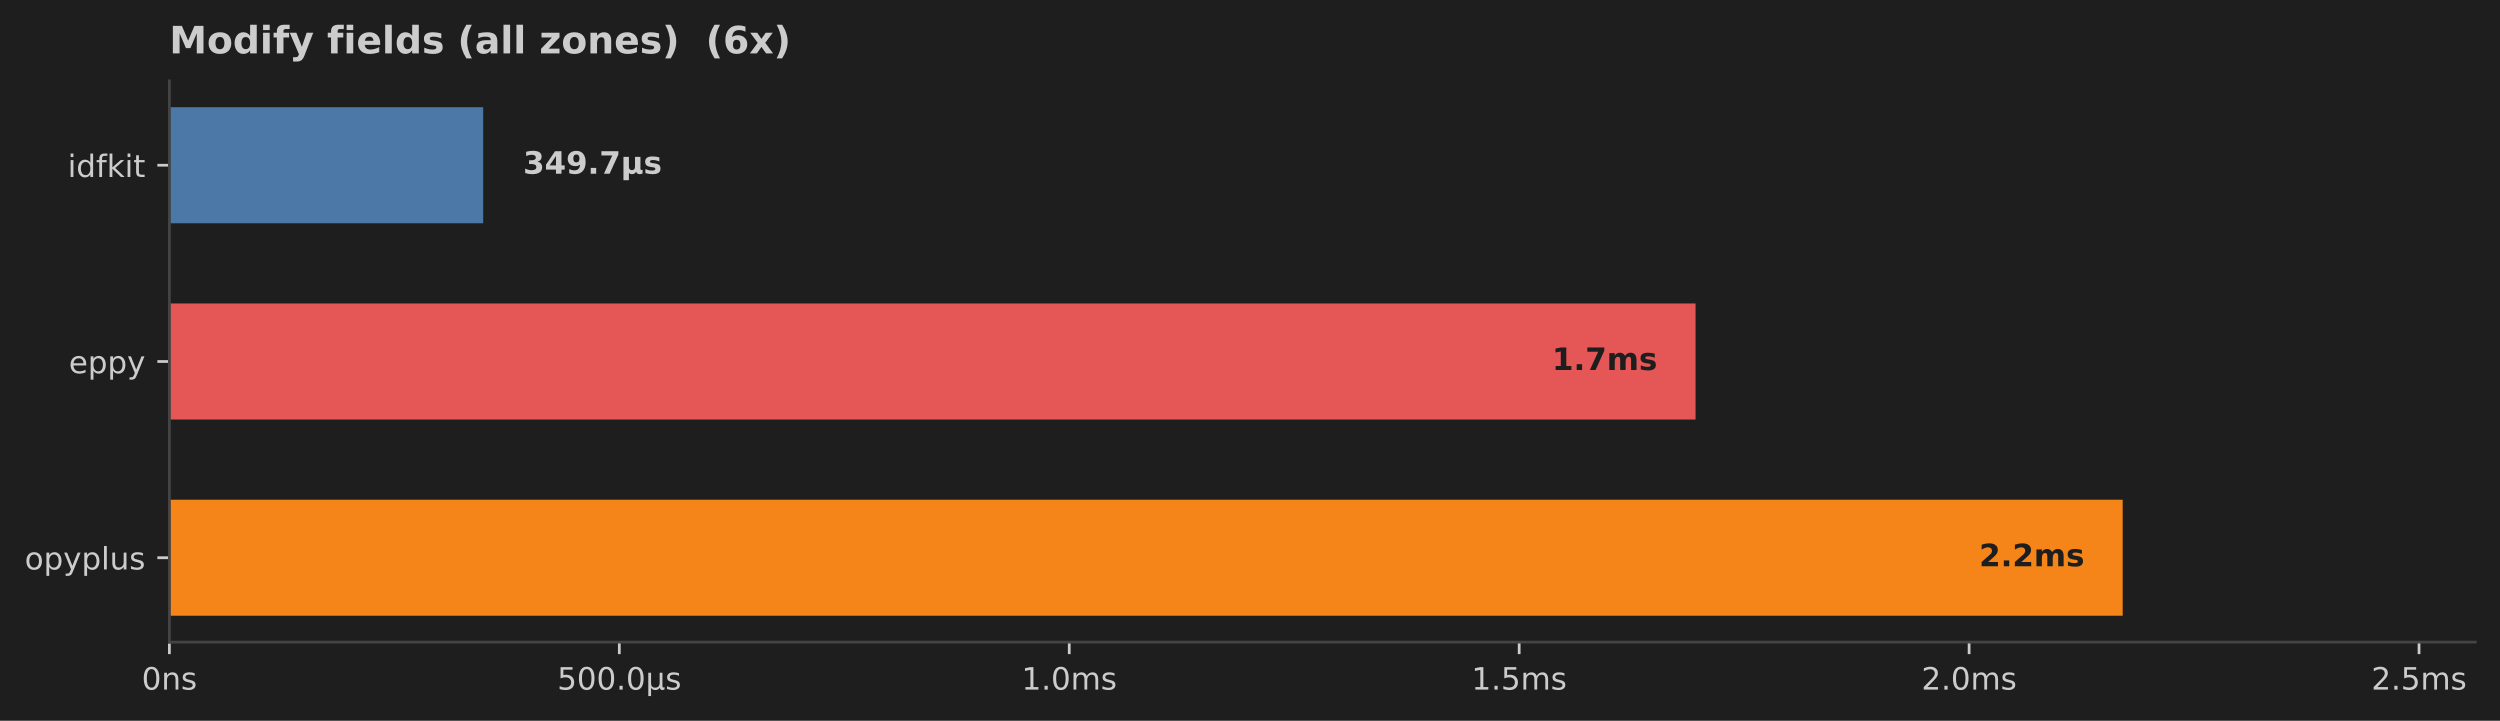
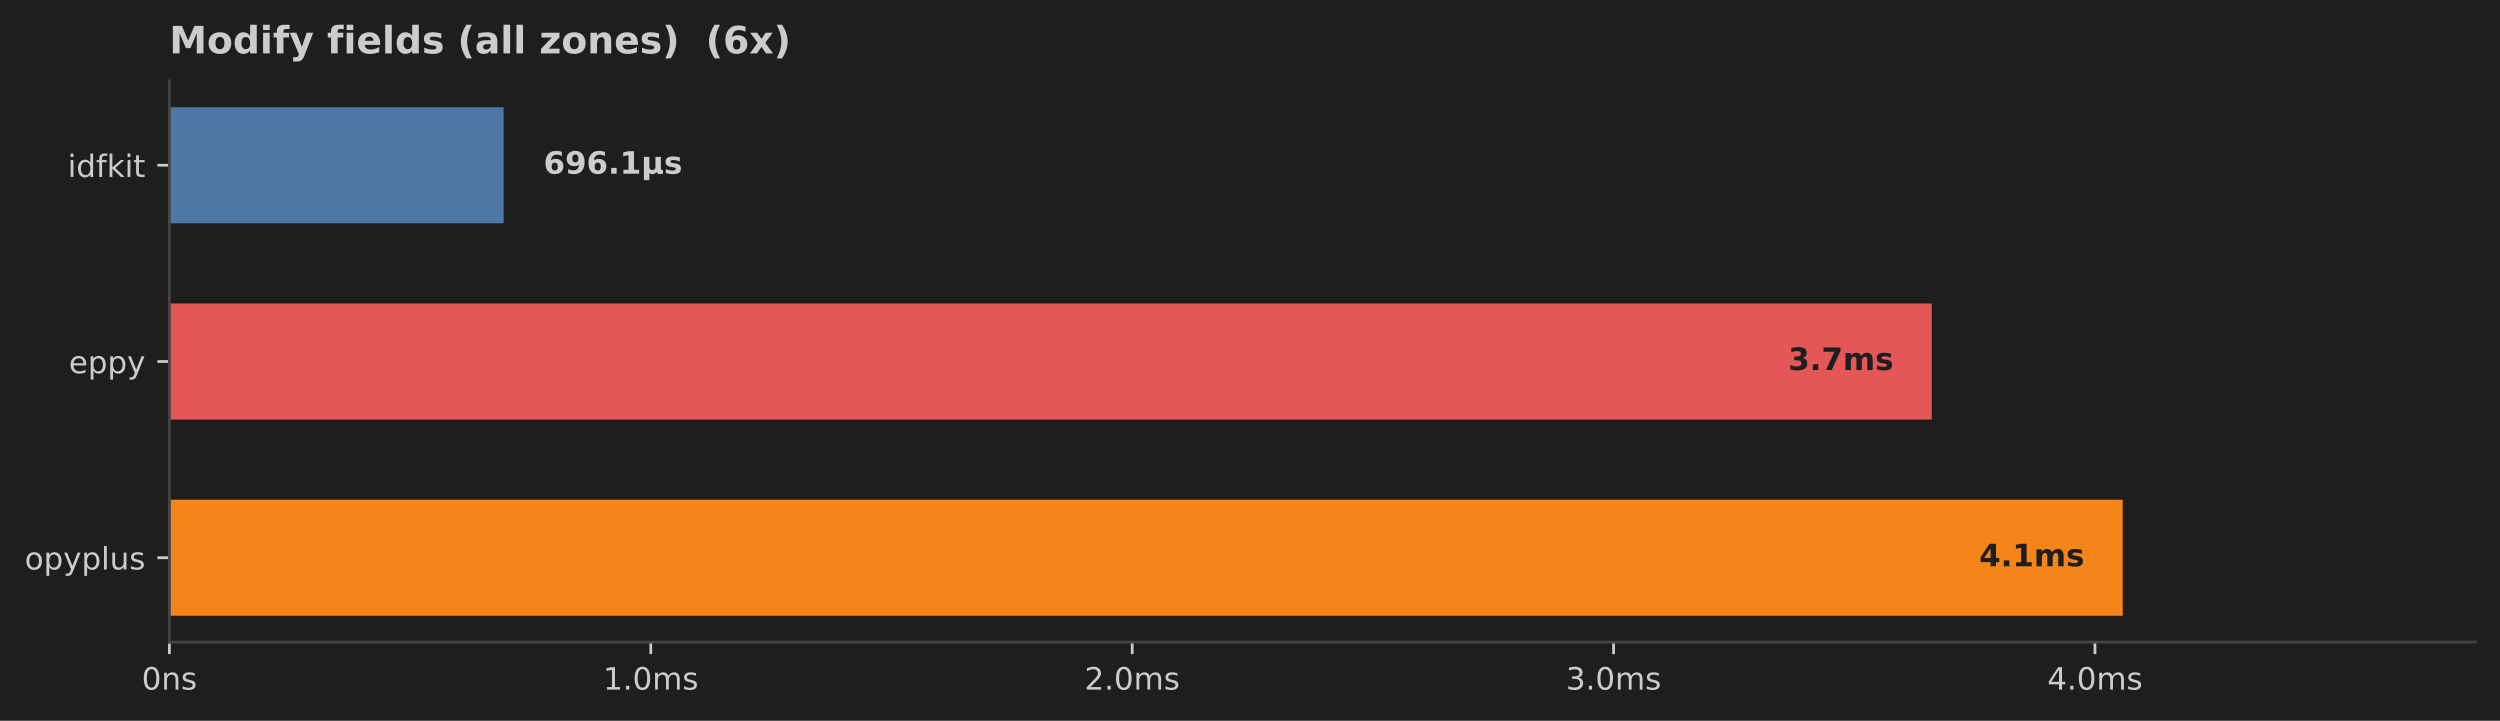
<svg xmlns="http://www.w3.org/2000/svg" xmlns:xlink="http://www.w3.org/1999/xlink" width="728.4pt" height="210pt" viewBox="0 0 728.4 210" version="1.1">
  <defs>
    <style type="text/css">*{stroke-linejoin: round; stroke-linecap: butt}</style>
  </defs>
  <g id="figure_1">
    <g id="patch_1">
      <path d="M 0 210 L 728.4 210 L 728.4 -0 L 0 -0 z " style="fill: #1e1e1e" />
    </g>
    <g id="axes_1">
      <g id="patch_2">
        <path d="M 49.353 187.089 L 721.2 187.089 L 721.2 23.558 L 49.353 23.558 z " style="fill: #1e1e1e" />
      </g>
      <g id="patch_3">
-         <path d="M 49.353 30.992 L 141.03 30.992 L 141.03 65.299 L 49.353 65.299 z " clip-path="url(#p96c33051a9)" style="fill: #4c78a8; stroke: #1e1e1e; stroke-width: 0.5; stroke-linejoin: miter" />
+         <path d="M 49.353 30.992 L 146.984 30.992 L 146.984 65.299 L 49.353 65.299 z " clip-path="url(#pbf45b57bb0)" style="fill: #4c78a8; stroke: #1e1e1e; stroke-width: 0.5; stroke-linejoin: miter" />
      </g>
      <g id="patch_4">
-         <path d="M 49.353 88.17 L 494.266 88.17 L 494.266 122.477 L 49.353 122.477 z " clip-path="url(#p96c33051a9)" style="fill: #e45756; stroke: #1e1e1e; stroke-width: 0.5; stroke-linejoin: miter" />
+         <path d="M 49.353 88.17 L 563.087 88.17 L 563.087 122.477 L 49.353 122.477 z " clip-path="url(#pbf45b57bb0)" style="fill: #e45756; stroke: #1e1e1e; stroke-width: 0.5; stroke-linejoin: miter" />
      </g>
      <g id="patch_5">
-         <path d="M 49.353 145.349 L 618.715 145.349 L 618.715 179.656 L 49.353 179.656 z " clip-path="url(#p96c33051a9)" style="fill: #f58518; stroke: #1e1e1e; stroke-width: 0.5; stroke-linejoin: miter" />
+         <path d="M 49.353 145.349 L 618.715 145.349 L 618.715 179.656 L 49.353 179.656 z " clip-path="url(#pbf45b57bb0)" style="fill: #f58518; stroke: #1e1e1e; stroke-width: 0.5; stroke-linejoin: miter" />
      </g>
      <g id="matplotlib.axis_1">
        <g id="xtick_1">
          <g id="line2d_1">
            <defs>
-               <path id="m4c682c2e14" d="M 0 0 L 0 3.5 " style="stroke: #cccccc; stroke-width: 0.8" />
+               <path id="m8ef21b5811" d="M 0 0 L 0 3.5 " style="stroke: #cccccc; stroke-width: 0.8" />
            </defs>
            <g>
-               <use xlink:href="#m4c682c2e14" x="49.353" y="187.089" style="fill: #cccccc; stroke: #cccccc; stroke-width: 0.8" />
+               <use xlink:href="#m8ef21b5811" x="49.353" y="187.089" style="fill: #cccccc; stroke: #cccccc; stroke-width: 0.8" />
            </g>
          </g>
          <g id="text_1">
            <g style="fill: #cccccc" transform="translate(41.29422 200.9278) scale(0.09 -0.09)">
              <defs>
                <path id="DejaVuSans-30" d="M 2034 4250 Q 1547 4250 1301 3770 Q 1056 3291 1056 2328 Q 1056 1369 1301 889 Q 1547 409 2034 409 Q 2525 409 2770 889 Q 3016 1369 3016 2328 Q 3016 3291 2770 3770 Q 2525 4250 2034 4250 z M 2034 4750 Q 2819 4750 3233 4129 Q 3647 3509 3647 2328 Q 3647 1150 3233 529 Q 2819 -91 2034 -91 Q 1250 -91 836 529 Q 422 1150 422 2328 Q 422 3509 836 4129 Q 1250 4750 2034 4750 z " transform="scale(0.015625)" />
                <path id="DejaVuSans-6e" d="M 3513 2113 L 3513 0 L 2938 0 L 2938 2094 Q 2938 2591 2744 2837 Q 2550 3084 2163 3084 Q 1697 3084 1428 2787 Q 1159 2491 1159 1978 L 1159 0 L 581 0 L 581 3500 L 1159 3500 L 1159 2956 Q 1366 3272 1645 3428 Q 1925 3584 2291 3584 Q 2894 3584 3203 3211 Q 3513 2838 3513 2113 z " transform="scale(0.015625)" />
                <path id="DejaVuSans-73" d="M 2834 3397 L 2834 2853 Q 2591 2978 2328 3040 Q 2066 3103 1784 3103 Q 1356 3103 1142 2972 Q 928 2841 928 2578 Q 928 2378 1081 2264 Q 1234 2150 1697 2047 L 1894 2003 Q 2506 1872 2764 1633 Q 3022 1394 3022 966 Q 3022 478 2636 193 Q 2250 -91 1575 -91 Q 1294 -91 989 -36 Q 684 19 347 128 L 347 722 Q 666 556 975 473 Q 1284 391 1588 391 Q 1994 391 2212 530 Q 2431 669 2431 922 Q 2431 1156 2273 1281 Q 2116 1406 1581 1522 L 1381 1569 Q 847 1681 609 1914 Q 372 2147 372 2553 Q 372 3047 722 3315 Q 1072 3584 1716 3584 Q 2034 3584 2315 3537 Q 2597 3491 2834 3397 z " transform="scale(0.015625)" />
              </defs>
              <use xlink:href="#DejaVuSans-30" />
              <use xlink:href="#DejaVuSans-6e" transform="translate(63.62305 0)" />
              <use xlink:href="#DejaVuSans-73" transform="translate(127.002 0)" />
            </g>
          </g>
        </g>
        <g id="xtick_2">
          <g id="line2d_2">
            <g>
-               <use xlink:href="#m4c682c2e14" x="180.444" y="187.089" style="fill: #cccccc; stroke: #cccccc; stroke-width: 0.8" />
+               <use xlink:href="#m8ef21b5811" x="189.613" y="187.089" style="fill: #cccccc; stroke: #cccccc; stroke-width: 0.8" />
            </g>
          </g>
          <g id="text_2">
-             <g style="fill: #cccccc" transform="translate(162.3545 200.9278) scale(0.09 -0.09)">
-               <defs>
-                 <path id="DejaVuSans-35" d="M 691 4666 L 3169 4666 L 3169 4134 L 1269 4134 L 1269 2991 Q 1406 3038 1543 3061 Q 1681 3084 1819 3084 Q 2600 3084 3056 2656 Q 3513 2228 3513 1497 Q 3513 744 3044 326 Q 2575 -91 1722 -91 Q 1428 -91 1123 -41 Q 819 9 494 109 L 494 744 Q 775 591 1075 516 Q 1375 441 1709 441 Q 2250 441 2565 725 Q 2881 1009 2881 1497 Q 2881 1984 2565 2268 Q 2250 2553 1709 2553 Q 1456 2553 1204 2497 Q 953 2441 691 2322 L 691 4666 z " transform="scale(0.015625)" />
+             <g style="fill: #cccccc" transform="translate(175.7291 200.9278) scale(0.09 -0.09)">
+               <defs>
+                 <path id="DejaVuSans-31" d="M 794 531 L 1825 531 L 1825 4091 L 703 3866 L 703 4441 L 1819 4666 L 2450 4666 L 2450 531 L 3481 531 L 3481 0 L 794 0 L 794 531 z " transform="scale(0.015625)" />
                <path id="DejaVuSans-2e" d="M 684 794 L 1344 794 L 1344 0 L 684 0 L 684 794 z " transform="scale(0.015625)" />
-                 <path id="DejaVuSans-b5" d="M 544 -1331 L 544 3500 L 1119 3500 L 1119 1325 Q 1119 872 1334 640 Q 1550 409 1972 409 Q 2434 409 2667 671 Q 2900 934 2900 1459 L 2900 3500 L 3475 3500 L 3475 806 Q 3475 619 3529 530 Q 3584 441 3700 441 Q 3728 441 3778 458 Q 3828 475 3916 513 L 3916 50 Q 3788 -22 3673 -56 Q 3559 -91 3450 -91 Q 3234 -91 3106 31 Q 2978 153 2931 403 Q 2775 156 2548 32 Q 2322 -91 2016 -91 Q 1697 -91 1473 31 Q 1250 153 1119 397 L 1119 -1331 L 544 -1331 z " transform="scale(0.015625)" />
-               </defs>
-               <use xlink:href="#DejaVuSans-35" />
-               <use xlink:href="#DejaVuSans-30" transform="translate(63.62305 0)" />
-               <use xlink:href="#DejaVuSans-30" transform="translate(127.2461 0)" />
-               <use xlink:href="#DejaVuSans-2e" transform="translate(190.8691 0)" />
-               <use xlink:href="#DejaVuSans-30" transform="translate(222.6562 0)" />
-               <use xlink:href="#DejaVuSans-b5" transform="translate(286.2793 0)" />
-               <use xlink:href="#DejaVuSans-73" transform="translate(349.9023 0)" />
-             </g>
-           </g>
-         </g>
-         <g id="xtick_3">
-           <g id="line2d_3">
-             <g>
-               <use xlink:href="#m4c682c2e14" x="311.535" y="187.089" style="fill: #cccccc; stroke: #cccccc; stroke-width: 0.8" />
-             </g>
-           </g>
-           <g id="text_3">
-             <g style="fill: #cccccc" transform="translate(297.6516 200.9278) scale(0.09 -0.09)">
-               <defs>
-                 <path id="DejaVuSans-31" d="M 794 531 L 1825 531 L 1825 4091 L 703 3866 L 703 4441 L 1819 4666 L 2450 4666 L 2450 531 L 3481 531 L 3481 0 L 794 0 L 794 531 z " transform="scale(0.015625)" />
                <path id="DejaVuSans-6d" d="M 3328 2828 Q 3544 3216 3844 3400 Q 4144 3584 4550 3584 Q 5097 3584 5394 3201 Q 5691 2819 5691 2113 L 5691 0 L 5113 0 L 5113 2094 Q 5113 2597 4934 2840 Q 4756 3084 4391 3084 Q 3944 3084 3684 2787 Q 3425 2491 3425 1978 L 3425 0 L 2847 0 L 2847 2094 Q 2847 2600 2669 2842 Q 2491 3084 2119 3084 Q 1678 3084 1418 2786 Q 1159 2488 1159 1978 L 1159 0 L 581 0 L 581 3500 L 1159 3500 L 1159 2956 Q 1356 3278 1631 3431 Q 1906 3584 2284 3584 Q 2666 3584 2933 3390 Q 3200 3197 3328 2828 z " transform="scale(0.015625)" />
              </defs>
              <use xlink:href="#DejaVuSans-31" />
              <use xlink:href="#DejaVuSans-2e" transform="translate(63.62305 0)" />
              <use xlink:href="#DejaVuSans-30" transform="translate(95.41016 0)" />
              <use xlink:href="#DejaVuSans-6d" transform="translate(159.0332 0)" />
              <use xlink:href="#DejaVuSans-73" transform="translate(256.4453 0)" />
            </g>
          </g>
        </g>
-         <g id="xtick_4">
-           <g id="line2d_4">
-             <g>
-               <use xlink:href="#m4c682c2e14" x="442.627" y="187.089" style="fill: #cccccc; stroke: #cccccc; stroke-width: 0.8" />
-             </g>
-           </g>
-           <g id="text_4">
-             <g style="fill: #cccccc" transform="translate(428.7426 200.9278) scale(0.09 -0.09)">
-               <use xlink:href="#DejaVuSans-31" />
-               <use xlink:href="#DejaVuSans-2e" transform="translate(63.62305 0)" />
-               <use xlink:href="#DejaVuSans-35" transform="translate(95.41016 0)" />
-               <use xlink:href="#DejaVuSans-6d" transform="translate(159.0332 0)" />
-               <use xlink:href="#DejaVuSans-73" transform="translate(256.4453 0)" />
-             </g>
-           </g>
-         </g>
-         <g id="xtick_5">
-           <g id="line2d_5">
-             <g>
-               <use xlink:href="#m4c682c2e14" x="573.718" y="187.089" style="fill: #cccccc; stroke: #cccccc; stroke-width: 0.8" />
-             </g>
-           </g>
-           <g id="text_5">
-             <g style="fill: #cccccc" transform="translate(559.8336 200.9278) scale(0.09 -0.09)">
+         <g id="xtick_3">
+           <g id="line2d_3">
+             <g>
+               <use xlink:href="#m8ef21b5811" x="329.873" y="187.089" style="fill: #cccccc; stroke: #cccccc; stroke-width: 0.8" />
+             </g>
+           </g>
+           <g id="text_3">
+             <g style="fill: #cccccc" transform="translate(315.9887 200.9278) scale(0.09 -0.09)">
              <defs>
                <path id="DejaVuSans-32" d="M 1228 531 L 3431 531 L 3431 0 L 469 0 L 469 531 Q 828 903 1448 1529 Q 2069 2156 2228 2338 Q 2531 2678 2651 2914 Q 2772 3150 2772 3378 Q 2772 3750 2511 3984 Q 2250 4219 1831 4219 Q 1534 4219 1204 4116 Q 875 4013 500 3803 L 500 4441 Q 881 4594 1212 4672 Q 1544 4750 1819 4750 Q 2544 4750 2975 4387 Q 3406 4025 3406 3419 Q 3406 3131 3298 2873 Q 3191 2616 2906 2266 Q 2828 2175 2409 1742 Q 1991 1309 1228 531 z " transform="scale(0.015625)" />
              </defs>
              <use xlink:href="#DejaVuSans-32" />
              <use xlink:href="#DejaVuSans-2e" transform="translate(63.62305 0)" />
              <use xlink:href="#DejaVuSans-30" transform="translate(95.41016 0)" />
              <use xlink:href="#DejaVuSans-6d" transform="translate(159.0332 0)" />
              <use xlink:href="#DejaVuSans-73" transform="translate(256.4453 0)" />
            </g>
          </g>
        </g>
-         <g id="xtick_6">
-           <g id="line2d_6">
-             <g>
-               <use xlink:href="#m4c682c2e14" x="704.809" y="187.089" style="fill: #cccccc; stroke: #cccccc; stroke-width: 0.8" />
-             </g>
-           </g>
-           <g id="text_6">
-             <g style="fill: #cccccc" transform="translate(690.9246 200.9278) scale(0.09 -0.09)">
-               <use xlink:href="#DejaVuSans-32" />
+         <g id="xtick_4">
+           <g id="line2d_4">
+             <g>
+               <use xlink:href="#m8ef21b5811" x="470.132" y="187.089" style="fill: #cccccc; stroke: #cccccc; stroke-width: 0.8" />
+             </g>
+           </g>
+           <g id="text_4">
+             <g style="fill: #cccccc" transform="translate(456.2483 200.9278) scale(0.09 -0.09)">
+               <defs>
+                 <path id="DejaVuSans-33" d="M 2597 2516 Q 3050 2419 3304 2112 Q 3559 1806 3559 1356 Q 3559 666 3084 287 Q 2609 -91 1734 -91 Q 1441 -91 1130 -33 Q 819 25 488 141 L 488 750 Q 750 597 1062 519 Q 1375 441 1716 441 Q 2309 441 2620 675 Q 2931 909 2931 1356 Q 2931 1769 2642 2001 Q 2353 2234 1838 2234 L 1294 2234 L 1294 2753 L 1863 2753 Q 2328 2753 2575 2939 Q 2822 3125 2822 3475 Q 2822 3834 2567 4026 Q 2313 4219 1838 4219 Q 1578 4219 1281 4162 Q 984 4106 628 3988 L 628 4550 Q 988 4650 1302 4700 Q 1616 4750 1894 4750 Q 2613 4750 3031 4423 Q 3450 4097 3450 3541 Q 3450 3153 3228 2886 Q 3006 2619 2597 2516 z " transform="scale(0.015625)" />
+               </defs>
+               <use xlink:href="#DejaVuSans-33" />
              <use xlink:href="#DejaVuSans-2e" transform="translate(63.62305 0)" />
-               <use xlink:href="#DejaVuSans-35" transform="translate(95.41016 0)" />
+               <use xlink:href="#DejaVuSans-30" transform="translate(95.41016 0)" />
              <use xlink:href="#DejaVuSans-6d" transform="translate(159.0332 0)" />
              <use xlink:href="#DejaVuSans-73" transform="translate(256.4453 0)" />
            </g>
          </g>
        </g>
+         <g id="xtick_5">
+           <g id="line2d_5">
+             <g>
+               <use xlink:href="#m8ef21b5811" x="610.392" y="187.089" style="fill: #cccccc; stroke: #cccccc; stroke-width: 0.8" />
+             </g>
+           </g>
+           <g id="text_5">
+             <g style="fill: #cccccc" transform="translate(596.5079 200.9278) scale(0.09 -0.09)">
+               <defs>
+                 <path id="DejaVuSans-34" d="M 2419 4116 L 825 1625 L 2419 1625 L 2419 4116 z M 2253 4666 L 3047 4666 L 3047 1625 L 3713 1625 L 3713 1100 L 3047 1100 L 3047 0 L 2419 0 L 2419 1100 L 313 1100 L 313 1709 L 2253 4666 z " transform="scale(0.015625)" />
+               </defs>
+               <use xlink:href="#DejaVuSans-34" />
+               <use xlink:href="#DejaVuSans-2e" transform="translate(63.62305 0)" />
+               <use xlink:href="#DejaVuSans-30" transform="translate(95.41016 0)" />
+               <use xlink:href="#DejaVuSans-6d" transform="translate(159.0332 0)" />
+               <use xlink:href="#DejaVuSans-73" transform="translate(256.4453 0)" />
+             </g>
+           </g>
+         </g>
      </g>
      <g id="matplotlib.axis_2">
        <g id="ytick_1">
-           <g id="line2d_7">
+           <g id="line2d_6">
            <defs>
-               <path id="m3e1be6c85d" d="M 0 0 L -3.5 0 " style="stroke: #cccccc; stroke-width: 0.8" />
+               <path id="mb70d6d1c5e" d="M 0 0 L -3.5 0 " style="stroke: #cccccc; stroke-width: 0.8" />
            </defs>
            <g>
-               <use xlink:href="#m3e1be6c85d" x="49.353" y="48.145" style="fill: #cccccc; stroke: #cccccc; stroke-width: 0.8" />
-             </g>
-           </g>
-           <g id="text_7">
+               <use xlink:href="#mb70d6d1c5e" x="49.353" y="48.145" style="fill: #cccccc; stroke: #cccccc; stroke-width: 0.8" />
+             </g>
+           </g>
+           <g id="text_6">
            <g style="fill: #cccccc" transform="translate(19.73109 51.5644) scale(0.09 -0.09)">
              <defs>
                <path id="DejaVuSans-69" d="M 603 3500 L 1178 3500 L 1178 0 L 603 0 L 603 3500 z M 603 4863 L 1178 4863 L 1178 4134 L 603 4134 L 603 4863 z " transform="scale(0.015625)" />
                <path id="DejaVuSans-64" d="M 2906 2969 L 2906 4863 L 3481 4863 L 3481 0 L 2906 0 L 2906 525 Q 2725 213 2448 61 Q 2172 -91 1784 -91 Q 1150 -91 751 415 Q 353 922 353 1747 Q 353 2572 751 3078 Q 1150 3584 1784 3584 Q 2172 3584 2448 3432 Q 2725 3281 2906 2969 z M 947 1747 Q 947 1113 1208 752 Q 1469 391 1925 391 Q 2381 391 2643 752 Q 2906 1113 2906 1747 Q 2906 2381 2643 2742 Q 2381 3103 1925 3103 Q 1469 3103 1208 2742 Q 947 2381 947 1747 z " transform="scale(0.015625)" />
                <path id="DejaVuSans-66" d="M 2375 4863 L 2375 4384 L 1825 4384 Q 1516 4384 1395 4259 Q 1275 4134 1275 3809 L 1275 3500 L 2222 3500 L 2222 3053 L 1275 3053 L 1275 0 L 697 0 L 697 3053 L 147 3053 L 147 3500 L 697 3500 L 697 3744 Q 697 4328 969 4595 Q 1241 4863 1831 4863 L 2375 4863 z " transform="scale(0.015625)" />
                <path id="DejaVuSans-6b" d="M 581 4863 L 1159 4863 L 1159 1991 L 2875 3500 L 3609 3500 L 1753 1863 L 3688 0 L 2938 0 L 1159 1709 L 1159 0 L 581 0 L 581 4863 z " transform="scale(0.015625)" />
                <path id="DejaVuSans-74" d="M 1172 4494 L 1172 3500 L 2356 3500 L 2356 3053 L 1172 3053 L 1172 1153 Q 1172 725 1289 603 Q 1406 481 1766 481 L 2356 481 L 2356 0 L 1766 0 Q 1100 0 847 248 Q 594 497 594 1153 L 594 3053 L 172 3053 L 172 3500 L 594 3500 L 594 4494 L 1172 4494 z " transform="scale(0.015625)" />
              </defs>
              <use xlink:href="#DejaVuSans-69" />
              <use xlink:href="#DejaVuSans-64" transform="translate(27.7832 0)" />
              <use xlink:href="#DejaVuSans-66" transform="translate(91.25977 0)" />
              <use xlink:href="#DejaVuSans-6b" transform="translate(126.4648 0)" />
              <use xlink:href="#DejaVuSans-69" transform="translate(184.375 0)" />
              <use xlink:href="#DejaVuSans-74" transform="translate(212.1582 0)" />
            </g>
          </g>
        </g>
        <g id="ytick_2">
-           <g id="line2d_8">
-             <g>
-               <use xlink:href="#m3e1be6c85d" x="49.353" y="105.324" style="fill: #cccccc; stroke: #cccccc; stroke-width: 0.8" />
-             </g>
-           </g>
-           <g id="text_8">
+           <g id="line2d_7">
+             <g>
+               <use xlink:href="#mb70d6d1c5e" x="49.353" y="105.324" style="fill: #cccccc; stroke: #cccccc; stroke-width: 0.8" />
+             </g>
+           </g>
+           <g id="text_7">
            <g style="fill: #cccccc" transform="translate(20.06156 108.743) scale(0.09 -0.09)">
              <defs>
                <path id="DejaVuSans-65" d="M 3597 1894 L 3597 1613 L 953 1613 Q 991 1019 1311 708 Q 1631 397 2203 397 Q 2534 397 2845 478 Q 3156 559 3463 722 L 3463 178 Q 3153 47 2828 -22 Q 2503 -91 2169 -91 Q 1331 -91 842 396 Q 353 884 353 1716 Q 353 2575 817 3079 Q 1281 3584 2069 3584 Q 2775 3584 3186 3129 Q 3597 2675 3597 1894 z M 3022 2063 Q 3016 2534 2758 2815 Q 2500 3097 2075 3097 Q 1594 3097 1305 2825 Q 1016 2553 972 2059 L 3022 2063 z " transform="scale(0.015625)" />
                <path id="DejaVuSans-70" d="M 1159 525 L 1159 -1331 L 581 -1331 L 581 3500 L 1159 3500 L 1159 2969 Q 1341 3281 1617 3432 Q 1894 3584 2278 3584 Q 2916 3584 3314 3078 Q 3713 2572 3713 1747 Q 3713 922 3314 415 Q 2916 -91 2278 -91 Q 1894 -91 1617 61 Q 1341 213 1159 525 z M 3116 1747 Q 3116 2381 2855 2742 Q 2594 3103 2138 3103 Q 1681 3103 1420 2742 Q 1159 2381 1159 1747 Q 1159 1113 1420 752 Q 1681 391 2138 391 Q 2594 391 2855 752 Q 3116 1113 3116 1747 z " transform="scale(0.015625)" />
                <path id="DejaVuSans-79" d="M 2059 -325 Q 1816 -950 1584 -1140 Q 1353 -1331 966 -1331 L 506 -1331 L 506 -850 L 844 -850 Q 1081 -850 1212 -737 Q 1344 -625 1503 -206 L 1606 56 L 191 3500 L 800 3500 L 1894 763 L 2988 3500 L 3597 3500 L 2059 -325 z " transform="scale(0.015625)" />
              </defs>
              <use xlink:href="#DejaVuSans-65" />
              <use xlink:href="#DejaVuSans-70" transform="translate(61.52344 0)" />
              <use xlink:href="#DejaVuSans-70" transform="translate(125 0)" />
              <use xlink:href="#DejaVuSans-79" transform="translate(188.4766 0)" />
            </g>
          </g>
        </g>
        <g id="ytick_3">
-           <g id="line2d_9">
-             <g>
-               <use xlink:href="#m3e1be6c85d" x="49.353" y="162.502" style="fill: #cccccc; stroke: #cccccc; stroke-width: 0.8" />
-             </g>
-           </g>
-           <g id="text_9">
+           <g id="line2d_8">
+             <g>
+               <use xlink:href="#mb70d6d1c5e" x="49.353" y="162.502" style="fill: #cccccc; stroke: #cccccc; stroke-width: 0.8" />
+             </g>
+           </g>
+           <g id="text_8">
            <g style="fill: #cccccc" transform="translate(7.2 165.9217) scale(0.09 -0.09)">
              <defs>
                <path id="DejaVuSans-6f" d="M 1959 3097 Q 1497 3097 1228 2736 Q 959 2375 959 1747 Q 959 1119 1226 758 Q 1494 397 1959 397 Q 2419 397 2687 759 Q 2956 1122 2956 1747 Q 2956 2369 2687 2733 Q 2419 3097 1959 3097 z M 1959 3584 Q 2709 3584 3137 3096 Q 3566 2609 3566 1747 Q 3566 888 3137 398 Q 2709 -91 1959 -91 Q 1206 -91 779 398 Q 353 888 353 1747 Q 353 2609 779 3096 Q 1206 3584 1959 3584 z " transform="scale(0.015625)" />
                <path id="DejaVuSans-6c" d="M 603 4863 L 1178 4863 L 1178 0 L 603 0 L 603 4863 z " transform="scale(0.015625)" />
                <path id="DejaVuSans-75" d="M 544 1381 L 544 3500 L 1119 3500 L 1119 1403 Q 1119 906 1312 657 Q 1506 409 1894 409 Q 2359 409 2629 706 Q 2900 1003 2900 1516 L 2900 3500 L 3475 3500 L 3475 0 L 2900 0 L 2900 538 Q 2691 219 2414 64 Q 2138 -91 1772 -91 Q 1169 -91 856 284 Q 544 659 544 1381 z M 1991 3584 L 1991 3584 z " transform="scale(0.015625)" />
              </defs>
              <use xlink:href="#DejaVuSans-6f" />
              <use xlink:href="#DejaVuSans-70" transform="translate(61.18164 0)" />
              <use xlink:href="#DejaVuSans-79" transform="translate(124.6582 0)" />
              <use xlink:href="#DejaVuSans-70" transform="translate(183.8379 0)" />
              <use xlink:href="#DejaVuSans-6c" transform="translate(247.3145 0)" />
              <use xlink:href="#DejaVuSans-75" transform="translate(275.0977 0)" />
              <use xlink:href="#DejaVuSans-73" transform="translate(338.4766 0)" />
            </g>
          </g>
        </g>
      </g>
      <g id="patch_6">
        <path d="M 49.353 187.089 L 49.353 23.558 " style="fill: none; stroke: #444444; stroke-width: 0.8; stroke-linejoin: miter; stroke-linecap: square" />
      </g>
      <g id="patch_7">
        <path d="M 49.353 187.089 L 721.2 187.089 " style="fill: none; stroke: #444444; stroke-width: 0.8; stroke-linejoin: miter; stroke-linecap: square" />
      </g>
-       <g id="text_10">
-         <g style="fill: #cccccc" transform="translate(152.4168 50.61869) scale(0.09 -0.09)">
+       <g id="text_9">
+         <g style="fill: #cccccc" transform="translate(158.3714 50.61869) scale(0.09 -0.09)">
          <defs>
-             <path id="DejaVuSans-Bold-33" d="M 2981 2516 Q 3453 2394 3698 2092 Q 3944 1791 3944 1325 Q 3944 631 3412 270 Q 2881 -91 1863 -91 Q 1503 -91 1142 -33 Q 781 25 428 141 L 428 1069 Q 766 900 1098 814 Q 1431 728 1753 728 Q 2231 728 2486 893 Q 2741 1059 2741 1369 Q 2741 1688 2480 1852 Q 2219 2016 1709 2016 L 1228 2016 L 1228 2791 L 1734 2791 Q 2188 2791 2409 2933 Q 2631 3075 2631 3366 Q 2631 3634 2415 3781 Q 2200 3928 1806 3928 Q 1516 3928 1219 3862 Q 922 3797 628 3669 L 628 4550 Q 984 4650 1334 4700 Q 1684 4750 2022 4750 Q 2931 4750 3382 4451 Q 3834 4153 3834 3553 Q 3834 3144 3618 2883 Q 3403 2622 2981 2516 z " transform="scale(0.015625)" />
-             <path id="DejaVuSans-Bold-34" d="M 2356 3675 L 1038 1722 L 2356 1722 L 2356 3675 z M 2156 4666 L 3494 4666 L 3494 1722 L 4159 1722 L 4159 850 L 3494 850 L 3494 0 L 2356 0 L 2356 850 L 288 850 L 288 1881 L 2156 4666 z " transform="scale(0.015625)" />
+             <path id="DejaVuSans-Bold-36" d="M 2316 2303 Q 2000 2303 1842 2098 Q 1684 1894 1684 1484 Q 1684 1075 1842 870 Q 2000 666 2316 666 Q 2634 666 2792 870 Q 2950 1075 2950 1484 Q 2950 1894 2792 2098 Q 2634 2303 2316 2303 z M 3803 4544 L 3803 3681 Q 3506 3822 3243 3889 Q 2981 3956 2731 3956 Q 2194 3956 1894 3657 Q 1594 3359 1544 2772 Q 1750 2925 1990 3001 Q 2231 3078 2516 3078 Q 3231 3078 3670 2659 Q 4109 2241 4109 1563 Q 4109 813 3618 361 Q 3128 -91 2303 -91 Q 1394 -91 895 523 Q 397 1138 397 2266 Q 397 3422 980 4083 Q 1563 4744 2578 4744 Q 2900 4744 3203 4694 Q 3506 4644 3803 4544 z " transform="scale(0.015625)" />
            <path id="DejaVuSans-Bold-39" d="M 641 103 L 641 966 Q 928 831 1190 764 Q 1453 697 1709 697 Q 2247 697 2547 995 Q 2847 1294 2900 1881 Q 2688 1725 2447 1647 Q 2206 1569 1925 1569 Q 1209 1569 770 1986 Q 331 2403 331 3084 Q 331 3838 820 4291 Q 1309 4744 2131 4744 Q 3044 4744 3544 4128 Q 4044 3513 4044 2388 Q 4044 1231 3459 570 Q 2875 -91 1856 -91 Q 1528 -91 1228 -42 Q 928 6 641 103 z M 2125 2350 Q 2441 2350 2600 2554 Q 2759 2759 2759 3169 Q 2759 3575 2600 3781 Q 2441 3988 2125 3988 Q 1809 3988 1650 3781 Q 1491 3575 1491 3169 Q 1491 2759 1650 2554 Q 1809 2350 2125 2350 z " transform="scale(0.015625)" />
            <path id="DejaVuSans-Bold-2e" d="M 653 1209 L 1778 1209 L 1778 0 L 653 0 L 653 1209 z " transform="scale(0.015625)" />
-             <path id="DejaVuSans-Bold-37" d="M 428 4666 L 3944 4666 L 3944 3988 L 2125 0 L 953 0 L 2675 3781 L 428 3781 L 428 4666 z " transform="scale(0.015625)" />
+             <path id="DejaVuSans-Bold-31" d="M 750 831 L 1813 831 L 1813 3847 L 722 3622 L 722 4441 L 1806 4666 L 2950 4666 L 2950 831 L 4013 831 L 4013 0 L 750 0 L 750 831 z " transform="scale(0.015625)" />
            <path id="DejaVuSans-Bold-b5" d="M 544 -1338 L 544 3500 L 1672 3500 L 1672 1466 Q 1672 1103 1828 926 Q 1984 750 2303 750 Q 2625 750 2781 926 Q 2938 1103 2938 1466 L 2938 3500 L 4063 3500 L 4063 1159 Q 4063 938 4114 850 Q 4166 763 4288 763 Q 4344 763 4395 778 Q 4447 794 4506 831 L 4506 50 Q 4341 -22 4195 -56 Q 4050 -91 3909 -91 Q 3631 -91 3454 26 Q 3278 144 3169 403 Q 3022 156 2811 32 Q 2600 -91 2322 -91 Q 2091 -91 1928 -17 Q 1766 56 1672 206 L 1672 -1338 L 544 -1338 z " transform="scale(0.015625)" />
            <path id="DejaVuSans-Bold-73" d="M 3272 3391 L 3272 2541 Q 2913 2691 2578 2766 Q 2244 2841 1947 2841 Q 1628 2841 1473 2761 Q 1319 2681 1319 2516 Q 1319 2381 1436 2309 Q 1553 2238 1856 2203 L 2053 2175 Q 2913 2066 3209 1816 Q 3506 1566 3506 1031 Q 3506 472 3093 190 Q 2681 -91 1863 -91 Q 1516 -91 1145 -36 Q 775 19 384 128 L 384 978 Q 719 816 1070 734 Q 1422 653 1784 653 Q 2113 653 2278 743 Q 2444 834 2444 1013 Q 2444 1163 2330 1236 Q 2216 1309 1875 1350 L 1678 1375 Q 931 1469 631 1722 Q 331 1975 331 2491 Q 331 3047 712 3315 Q 1094 3584 1881 3584 Q 2191 3584 2531 3537 Q 2872 3491 3272 3391 z " transform="scale(0.015625)" />
          </defs>
-           <use xlink:href="#DejaVuSans-Bold-33" />
-           <use xlink:href="#DejaVuSans-Bold-34" transform="translate(69.58008 0)" />
-           <use xlink:href="#DejaVuSans-Bold-39" transform="translate(139.1602 0)" />
+           <use xlink:href="#DejaVuSans-Bold-36" />
+           <use xlink:href="#DejaVuSans-Bold-39" transform="translate(69.58008 0)" />
+           <use xlink:href="#DejaVuSans-Bold-36" transform="translate(139.1602 0)" />
          <use xlink:href="#DejaVuSans-Bold-2e" transform="translate(208.7402 0)" />
-           <use xlink:href="#DejaVuSans-Bold-37" transform="translate(246.7285 0)" />
+           <use xlink:href="#DejaVuSans-Bold-31" transform="translate(246.7285 0)" />
          <use xlink:href="#DejaVuSans-Bold-b5" transform="translate(316.3086 0)" />
          <use xlink:href="#DejaVuSans-Bold-73" transform="translate(389.8926 0)" />
        </g>
      </g>
-       <g id="text_11">
-         <g style="fill: #1e1e1e" transform="translate(452.2011 107.8072) scale(0.09 -0.09)">
+       <g id="text_10">
+         <g style="fill: #1e1e1e" transform="translate(521.0222 107.8072) scale(0.09 -0.09)">
          <defs>
-             <path id="DejaVuSans-Bold-31" d="M 750 831 L 1813 831 L 1813 3847 L 722 3622 L 722 4441 L 1806 4666 L 2950 4666 L 2950 831 L 4013 831 L 4013 0 L 750 0 L 750 831 z " transform="scale(0.015625)" />
+             <path id="DejaVuSans-Bold-33" d="M 2981 2516 Q 3453 2394 3698 2092 Q 3944 1791 3944 1325 Q 3944 631 3412 270 Q 2881 -91 1863 -91 Q 1503 -91 1142 -33 Q 781 25 428 141 L 428 1069 Q 766 900 1098 814 Q 1431 728 1753 728 Q 2231 728 2486 893 Q 2741 1059 2741 1369 Q 2741 1688 2480 1852 Q 2219 2016 1709 2016 L 1228 2016 L 1228 2791 L 1734 2791 Q 2188 2791 2409 2933 Q 2631 3075 2631 3366 Q 2631 3634 2415 3781 Q 2200 3928 1806 3928 Q 1516 3928 1219 3862 Q 922 3797 628 3669 L 628 4550 Q 984 4650 1334 4700 Q 1684 4750 2022 4750 Q 2931 4750 3382 4451 Q 3834 4153 3834 3553 Q 3834 3144 3618 2883 Q 3403 2622 2981 2516 z " transform="scale(0.015625)" />
+             <path id="DejaVuSans-Bold-37" d="M 428 4666 L 3944 4666 L 3944 3988 L 2125 0 L 953 0 L 2675 3781 L 428 3781 L 428 4666 z " transform="scale(0.015625)" />
            <path id="DejaVuSans-Bold-6d" d="M 3781 2919 Q 3994 3244 4286 3414 Q 4578 3584 4928 3584 Q 5531 3584 5847 3212 Q 6163 2841 6163 2131 L 6163 0 L 5038 0 L 5038 1825 Q 5041 1866 5042 1909 Q 5044 1953 5044 2034 Q 5044 2406 4934 2573 Q 4825 2741 4581 2741 Q 4263 2741 4089 2478 Q 3916 2216 3909 1719 L 3909 0 L 2784 0 L 2784 1825 Q 2784 2406 2684 2573 Q 2584 2741 2328 2741 Q 2006 2741 1831 2477 Q 1656 2213 1656 1722 L 1656 0 L 531 0 L 531 3500 L 1656 3500 L 1656 2988 Q 1863 3284 2130 3434 Q 2397 3584 2719 3584 Q 3081 3584 3359 3409 Q 3638 3234 3781 2919 z " transform="scale(0.015625)" />
          </defs>
-           <use xlink:href="#DejaVuSans-Bold-31" />
+           <use xlink:href="#DejaVuSans-Bold-33" />
          <use xlink:href="#DejaVuSans-Bold-2e" transform="translate(69.58008 0)" />
          <use xlink:href="#DejaVuSans-Bold-37" transform="translate(107.5684 0)" />
          <use xlink:href="#DejaVuSans-Bold-6d" transform="translate(177.1484 0)" />
          <use xlink:href="#DejaVuSans-Bold-73" transform="translate(281.3477 0)" />
        </g>
      </g>
-       <g id="text_12">
+       <g id="text_11">
        <g style="fill: #1e1e1e" transform="translate(576.65 164.9858) scale(0.09 -0.09)">
          <defs>
-             <path id="DejaVuSans-Bold-32" d="M 1844 884 L 3897 884 L 3897 0 L 506 0 L 506 884 L 2209 2388 Q 2438 2594 2547 2791 Q 2656 2988 2656 3200 Q 2656 3528 2436 3728 Q 2216 3928 1850 3928 Q 1569 3928 1234 3808 Q 900 3688 519 3450 L 519 4475 Q 925 4609 1322 4679 Q 1719 4750 2100 4750 Q 2938 4750 3402 4381 Q 3866 4013 3866 3353 Q 3866 2972 3669 2642 Q 3472 2313 2841 1759 L 1844 884 z " transform="scale(0.015625)" />
+             <path id="DejaVuSans-Bold-34" d="M 2356 3675 L 1038 1722 L 2356 1722 L 2356 3675 z M 2156 4666 L 3494 4666 L 3494 1722 L 4159 1722 L 4159 850 L 3494 850 L 3494 0 L 2356 0 L 2356 850 L 288 850 L 288 1881 L 2156 4666 z " transform="scale(0.015625)" />
          </defs>
-           <use xlink:href="#DejaVuSans-Bold-32" />
+           <use xlink:href="#DejaVuSans-Bold-34" />
          <use xlink:href="#DejaVuSans-Bold-2e" transform="translate(69.58008 0)" />
-           <use xlink:href="#DejaVuSans-Bold-32" transform="translate(107.5684 0)" />
+           <use xlink:href="#DejaVuSans-Bold-31" transform="translate(107.5684 0)" />
          <use xlink:href="#DejaVuSans-Bold-6d" transform="translate(177.1484 0)" />
          <use xlink:href="#DejaVuSans-Bold-73" transform="translate(281.3477 0)" />
        </g>
      </g>
-       <g id="text_13">
+       <g id="text_12">
        <g style="fill: #cccccc" transform="translate(49.35344 15.55828) scale(0.11 -0.11)">
          <defs>
            <path id="DejaVuSans-Bold-4d" d="M 588 4666 L 2119 4666 L 3181 2169 L 4250 4666 L 5778 4666 L 5778 0 L 4641 0 L 4641 3413 L 3566 897 L 2803 897 L 1728 3413 L 1728 0 L 588 0 L 588 4666 z " transform="scale(0.015625)" />
            <path id="DejaVuSans-Bold-6f" d="M 2203 2784 Q 1831 2784 1636 2517 Q 1441 2250 1441 1747 Q 1441 1244 1636 976 Q 1831 709 2203 709 Q 2569 709 2762 976 Q 2956 1244 2956 1747 Q 2956 2250 2762 2517 Q 2569 2784 2203 2784 z M 2203 3584 Q 3106 3584 3614 3096 Q 4122 2609 4122 1747 Q 4122 884 3614 396 Q 3106 -91 2203 -91 Q 1297 -91 786 396 Q 275 884 275 1747 Q 275 2609 786 3096 Q 1297 3584 2203 3584 z " transform="scale(0.015625)" />
            <path id="DejaVuSans-Bold-64" d="M 2919 2988 L 2919 4863 L 4044 4863 L 4044 0 L 2919 0 L 2919 506 Q 2688 197 2409 53 Q 2131 -91 1766 -91 Q 1119 -91 703 423 Q 288 938 288 1747 Q 288 2556 703 3070 Q 1119 3584 1766 3584 Q 2128 3584 2408 3439 Q 2688 3294 2919 2988 z M 2181 722 Q 2541 722 2730 984 Q 2919 1247 2919 1747 Q 2919 2247 2730 2509 Q 2541 2772 2181 2772 Q 1825 2772 1636 2509 Q 1447 2247 1447 1747 Q 1447 1247 1636 984 Q 1825 722 2181 722 z " transform="scale(0.015625)" />
            <path id="DejaVuSans-Bold-69" d="M 538 3500 L 1656 3500 L 1656 0 L 538 0 L 538 3500 z M 538 4863 L 1656 4863 L 1656 3950 L 538 3950 L 538 4863 z " transform="scale(0.015625)" />
            <path id="DejaVuSans-Bold-66" d="M 2841 4863 L 2841 4128 L 2222 4128 Q 1984 4128 1890 4042 Q 1797 3956 1797 3744 L 1797 3500 L 2753 3500 L 2753 2700 L 1797 2700 L 1797 0 L 678 0 L 678 2700 L 122 2700 L 122 3500 L 678 3500 L 678 3744 Q 678 4316 997 4589 Q 1316 4863 1984 4863 L 2841 4863 z " transform="scale(0.015625)" />
            <path id="DejaVuSans-Bold-79" d="M 78 3500 L 1197 3500 L 2138 1125 L 2938 3500 L 4056 3500 L 2584 -331 Q 2363 -916 2067 -1148 Q 1772 -1381 1288 -1381 L 641 -1381 L 641 -647 L 991 -647 Q 1275 -647 1404 -556 Q 1534 -466 1606 -231 L 1638 -134 L 78 3500 z " transform="scale(0.015625)" />
            <path id="DejaVuSans-Bold-20" transform="scale(0.015625)" />
            <path id="DejaVuSans-Bold-65" d="M 4031 1759 L 4031 1441 L 1416 1441 Q 1456 1047 1700 850 Q 1944 653 2381 653 Q 2734 653 3104 758 Q 3475 863 3866 1075 L 3866 213 Q 3469 63 3072 -14 Q 2675 -91 2278 -91 Q 1328 -91 801 392 Q 275 875 275 1747 Q 275 2603 792 3093 Q 1309 3584 2216 3584 Q 3041 3584 3536 3087 Q 4031 2591 4031 1759 z M 2881 2131 Q 2881 2450 2695 2645 Q 2509 2841 2209 2841 Q 1884 2841 1681 2658 Q 1478 2475 1428 2131 L 2881 2131 z " transform="scale(0.015625)" />
            <path id="DejaVuSans-Bold-6c" d="M 538 4863 L 1656 4863 L 1656 0 L 538 0 L 538 4863 z " transform="scale(0.015625)" />
            <path id="DejaVuSans-Bold-28" d="M 2413 -844 L 1484 -844 Q 1006 -72 778 623 Q 550 1319 550 2003 Q 550 2688 779 3389 Q 1009 4091 1484 4856 L 2413 4856 Q 2013 4116 1813 3408 Q 1613 2700 1613 2009 Q 1613 1319 1811 609 Q 2009 -100 2413 -844 z " transform="scale(0.015625)" />
            <path id="DejaVuSans-Bold-61" d="M 2106 1575 Q 1756 1575 1579 1456 Q 1403 1338 1403 1106 Q 1403 894 1545 773 Q 1688 653 1941 653 Q 2256 653 2472 879 Q 2688 1106 2688 1447 L 2688 1575 L 2106 1575 z M 3816 1997 L 3816 0 L 2688 0 L 2688 519 Q 2463 200 2181 54 Q 1900 -91 1497 -91 Q 953 -91 614 226 Q 275 544 275 1050 Q 275 1666 698 1953 Q 1122 2241 2028 2241 L 2688 2241 L 2688 2328 Q 2688 2594 2478 2717 Q 2269 2841 1825 2841 Q 1466 2841 1156 2769 Q 847 2697 581 2553 L 581 3406 Q 941 3494 1303 3539 Q 1666 3584 2028 3584 Q 2975 3584 3395 3211 Q 3816 2838 3816 1997 z " transform="scale(0.015625)" />
            <path id="DejaVuSans-Bold-7a" d="M 366 3500 L 3419 3500 L 3419 2719 L 1575 800 L 3419 800 L 3419 0 L 288 0 L 288 781 L 2131 2700 L 366 2700 L 366 3500 z " transform="scale(0.015625)" />
            <path id="DejaVuSans-Bold-6e" d="M 4056 2131 L 4056 0 L 2931 0 L 2931 347 L 2931 1631 Q 2931 2084 2911 2256 Q 2891 2428 2841 2509 Q 2775 2619 2662 2680 Q 2550 2741 2406 2741 Q 2056 2741 1856 2470 Q 1656 2200 1656 1722 L 1656 0 L 538 0 L 538 3500 L 1656 3500 L 1656 2988 Q 1909 3294 2193 3439 Q 2478 3584 2822 3584 Q 3428 3584 3742 3212 Q 4056 2841 4056 2131 z " transform="scale(0.015625)" />
            <path id="DejaVuSans-Bold-29" d="M 513 -844 Q 913 -100 1113 609 Q 1313 1319 1313 2009 Q 1313 2700 1113 3408 Q 913 4116 513 4856 L 1441 4856 Q 1916 4091 2145 3389 Q 2375 2688 2375 2003 Q 2375 1319 2147 623 Q 1919 -72 1441 -844 L 513 -844 z " transform="scale(0.015625)" />
-             <path id="DejaVuSans-Bold-36" d="M 2316 2303 Q 2000 2303 1842 2098 Q 1684 1894 1684 1484 Q 1684 1075 1842 870 Q 2000 666 2316 666 Q 2634 666 2792 870 Q 2950 1075 2950 1484 Q 2950 1894 2792 2098 Q 2634 2303 2316 2303 z M 3803 4544 L 3803 3681 Q 3506 3822 3243 3889 Q 2981 3956 2731 3956 Q 2194 3956 1894 3657 Q 1594 3359 1544 2772 Q 1750 2925 1990 3001 Q 2231 3078 2516 3078 Q 3231 3078 3670 2659 Q 4109 2241 4109 1563 Q 4109 813 3618 361 Q 3128 -91 2303 -91 Q 1394 -91 895 523 Q 397 1138 397 2266 Q 397 3422 980 4083 Q 1563 4744 2578 4744 Q 2900 4744 3203 4694 Q 3506 4644 3803 4544 z " transform="scale(0.015625)" />
            <path id="DejaVuSans-Bold-78" d="M 1422 1791 L 159 3500 L 1344 3500 L 2059 2463 L 2784 3500 L 3969 3500 L 2706 1797 L 4031 0 L 2847 0 L 2059 1106 L 1281 0 L 97 0 L 1422 1791 z " transform="scale(0.015625)" />
          </defs>
          <use xlink:href="#DejaVuSans-Bold-4d" />
          <use xlink:href="#DejaVuSans-Bold-6f" transform="translate(99.51172 0)" />
          <use xlink:href="#DejaVuSans-Bold-64" transform="translate(168.2129 0)" />
          <use xlink:href="#DejaVuSans-Bold-69" transform="translate(239.7949 0)" />
          <use xlink:href="#DejaVuSans-Bold-66" transform="translate(274.0723 0)" />
          <use xlink:href="#DejaVuSans-Bold-79" transform="translate(317.5781 0)" />
          <use xlink:href="#DejaVuSans-Bold-20" transform="translate(382.7637 0)" />
          <use xlink:href="#DejaVuSans-Bold-66" transform="translate(417.5781 0)" />
          <use xlink:href="#DejaVuSans-Bold-69" transform="translate(461.084 0)" />
          <use xlink:href="#DejaVuSans-Bold-65" transform="translate(495.3613 0)" />
          <use xlink:href="#DejaVuSans-Bold-6c" transform="translate(563.1836 0)" />
          <use xlink:href="#DejaVuSans-Bold-64" transform="translate(597.4609 0)" />
          <use xlink:href="#DejaVuSans-Bold-73" transform="translate(669.043 0)" />
          <use xlink:href="#DejaVuSans-Bold-20" transform="translate(728.5645 0)" />
          <use xlink:href="#DejaVuSans-Bold-28" transform="translate(763.3789 0)" />
          <use xlink:href="#DejaVuSans-Bold-61" transform="translate(809.082 0)" />
          <use xlink:href="#DejaVuSans-Bold-6c" transform="translate(876.5625 0)" />
          <use xlink:href="#DejaVuSans-Bold-6c" transform="translate(910.8398 0)" />
          <use xlink:href="#DejaVuSans-Bold-20" transform="translate(945.1172 0)" />
          <use xlink:href="#DejaVuSans-Bold-7a" transform="translate(979.9316 0)" />
          <use xlink:href="#DejaVuSans-Bold-6f" transform="translate(1038.135 0)" />
          <use xlink:href="#DejaVuSans-Bold-6e" transform="translate(1106.836 0)" />
          <use xlink:href="#DejaVuSans-Bold-65" transform="translate(1178.027 0)" />
          <use xlink:href="#DejaVuSans-Bold-73" transform="translate(1245.85 0)" />
          <use xlink:href="#DejaVuSans-Bold-29" transform="translate(1305.371 0)" />
          <use xlink:href="#DejaVuSans-Bold-20" transform="translate(1351.074 0)" />
          <use xlink:href="#DejaVuSans-Bold-20" transform="translate(1385.889 0)" />
          <use xlink:href="#DejaVuSans-Bold-28" transform="translate(1420.703 0)" />
          <use xlink:href="#DejaVuSans-Bold-36" transform="translate(1466.406 0)" />
          <use xlink:href="#DejaVuSans-Bold-78" transform="translate(1535.986 0)" />
          <use xlink:href="#DejaVuSans-Bold-29" transform="translate(1600.488 0)" />
        </g>
      </g>
    </g>
  </g>
  <defs>
-     <clipPath id="p96c33051a9">
+     <clipPath id="pbf45b57bb0">
      <rect x="49.353" y="23.558" width="671.846" height="163.531" />
    </clipPath>
  </defs>
</svg>
